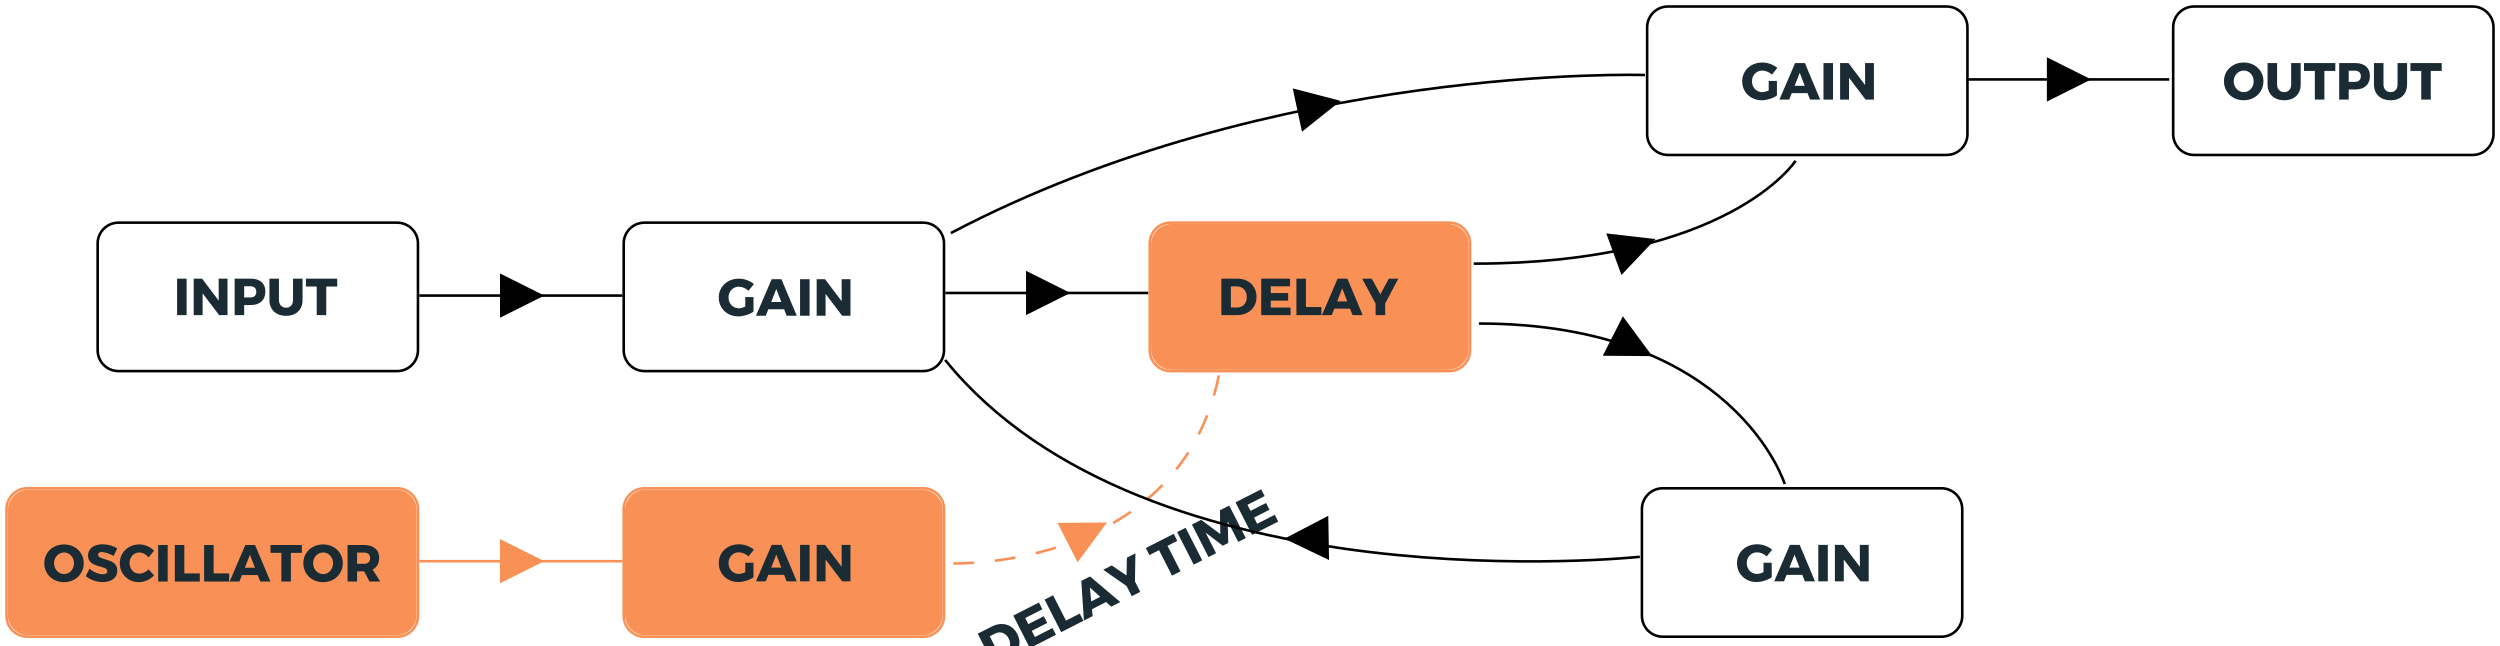
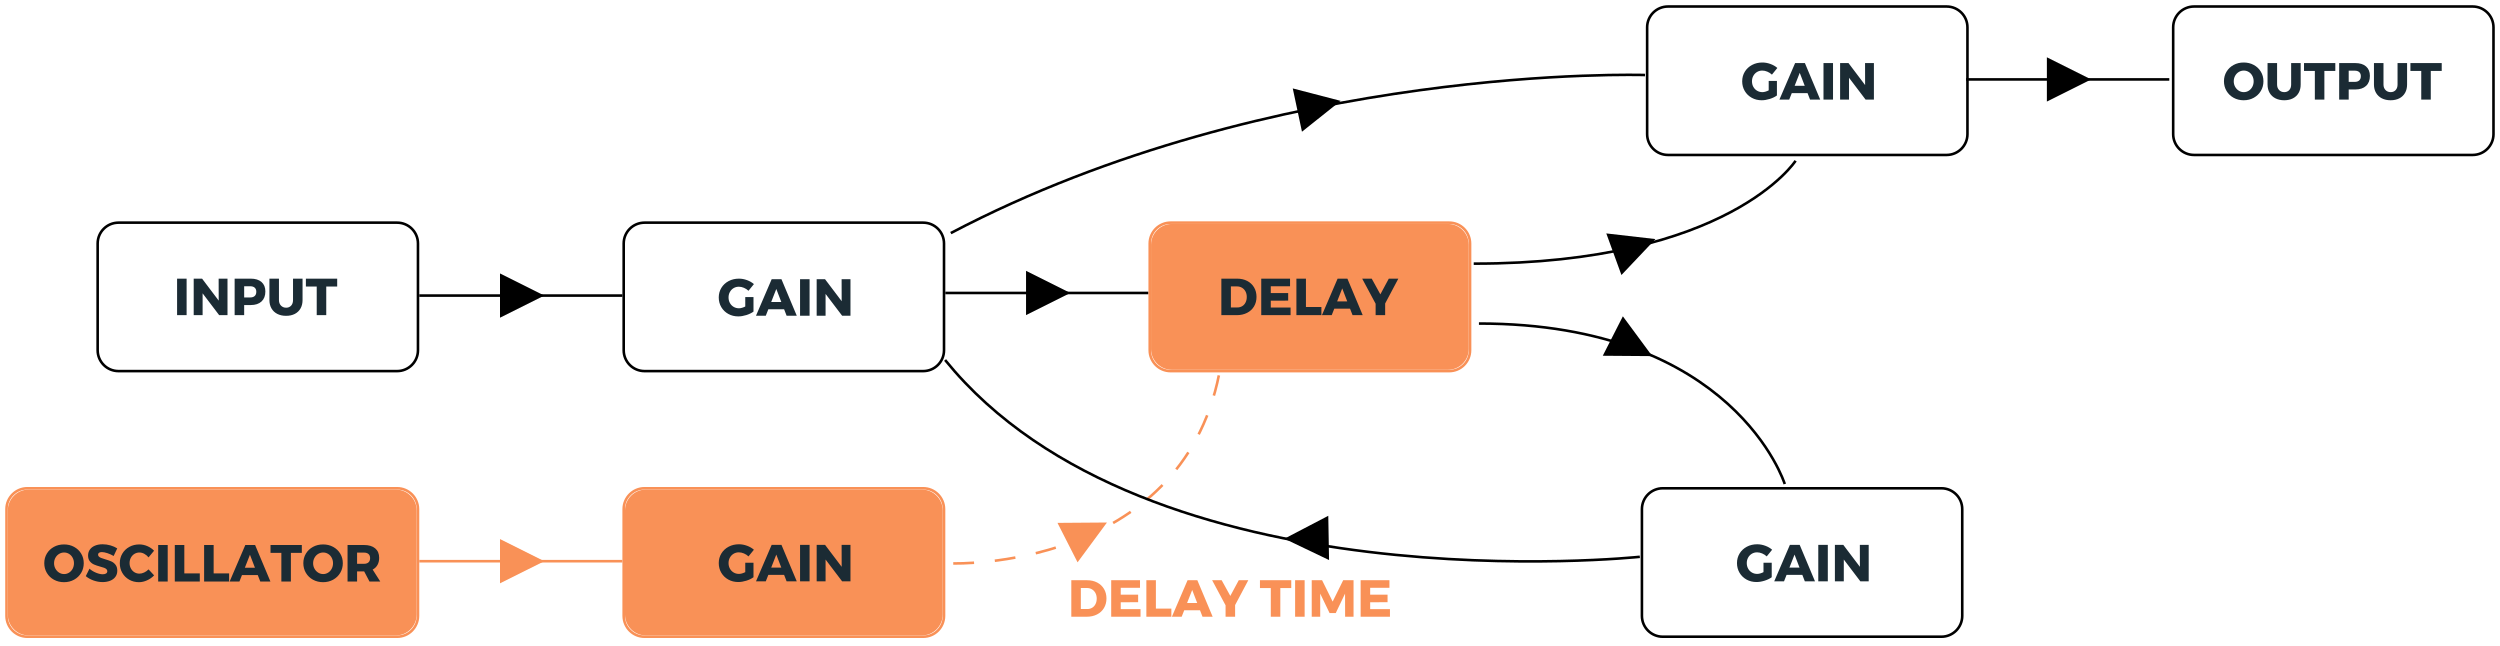
<svg xmlns="http://www.w3.org/2000/svg" xmlns:xlink="http://www.w3.org/1999/xlink" width="960px" height="248px" viewBox="0 0 960 248" version="1.1">
  <defs>
    <rect id="path-1" x="0" y="0" width="157" height="56" rx="8" />
    <rect id="path-2" x="0" y="0" width="122" height="56" rx="8" />
    <rect id="path-3" x="0" y="0" width="122" height="56" rx="8" />
  </defs>
  <g id="Page-1" stroke="none" stroke-width="1" fill="none" fill-rule="evenodd">
    <g id="Flanger" transform="translate(3, 3)">
      <g id="Input-node" transform="translate(35, 83)">
        <rect id="Rectangle-1" stroke="#000000" x="-0.5" y="-0.5" width="123" height="57" rx="8" />
        <path d="M30,21 L33.66,21 L33.66,35.02 L30,35.02 L30,21 Z M45.96,21 L49.36,21 L49.36,35.02 L46.16,35.02 L39.8,26.64 L39.8,35.02 L36.38,35.02 L36.38,21 L39.6,21 L45.98,29.44 L45.96,21 Z M62.42,22.29 C63.407,23.15 63.9,24.36 63.9,25.92 C63.9,27.573 63.407,28.857 62.42,29.77 C61.433,30.683 60.047,31.14 58.26,31.14 L55.76,31.14 L55.76,35.02 L52.1,35.02 L52.1,21 L58.26,21 C60.047,21 61.433,21.43 62.42,22.29 Z M59.81,27.66 C60.217,27.287 60.42,26.747 60.42,26.04 C60.42,25.36 60.217,24.837 59.81,24.47 C59.403,24.103 58.827,23.92 58.08,23.92 L55.76,23.92 L55.76,28.22 L58.08,28.22 C58.827,28.22 59.403,28.033 59.81,27.66 Z M69.9,31.36 C70.42,31.893 71.08,32.16 71.88,32.16 C72.667,32.16 73.303,31.897 73.79,31.37 C74.277,30.843 74.52,30.133 74.52,29.24 L74.52,21 L78.18,21 L78.18,29.24 C78.18,30.453 77.923,31.517 77.41,32.43 C76.897,33.343 76.163,34.047 75.21,34.54 C74.257,35.033 73.14,35.28 71.86,35.28 C70.58,35.28 69.457,35.033 68.49,34.54 C67.523,34.047 66.777,33.343 66.25,32.43 C65.723,31.517 65.46,30.453 65.46,29.24 L65.46,21 L69.12,21 L69.12,29.24 C69.12,30.12 69.38,30.827 69.9,31.36 Z M79.46,21 L91.48,21 L91.48,24.02 L87.28,24.02 L87.28,35.02 L83.62,35.02 L83.62,24.02 L79.46,24.02 L79.46,21 Z" id="INPUT" fill="#1B2B34" />
      </g>
      <g id="Oscillator-node" transform="translate(0, 185)">
        <g id="Rectangle-1">
          <use fill="#F99157" fill-rule="evenodd" xlink:href="#path-1" />
          <rect stroke="#F99157" stroke-width="1" x="-0.5" y="-0.5" width="158" height="57" rx="8" />
        </g>
        <path d="M25.45,22 C26.603,22.627 27.51,23.487 28.17,24.58 C28.83,25.673 29.16,26.9 29.16,28.26 C29.16,29.633 28.83,30.873 28.17,31.98 C27.51,33.087 26.603,33.96 25.45,34.6 C24.297,35.24 23.007,35.56 21.58,35.56 C20.153,35.56 18.863,35.243 17.71,34.61 C16.557,33.977 15.65,33.103 14.99,31.99 C14.33,30.877 14,29.633 14,28.26 C14,26.9 14.33,25.673 14.99,24.58 C15.65,23.487 16.557,22.627 17.71,22 C18.863,21.373 20.153,21.06 21.58,21.06 C23.007,21.06 24.297,21.373 25.45,22 Z M19.69,24.7 C19.097,25.06 18.627,25.557 18.28,26.19 C17.933,26.823 17.76,27.52 17.76,28.28 C17.76,29.053 17.937,29.757 18.29,30.39 C18.643,31.023 19.113,31.523 19.7,31.89 C20.287,32.257 20.927,32.44 21.62,32.44 C22.313,32.44 22.95,32.257 23.53,31.89 C24.11,31.523 24.567,31.023 24.9,30.39 C25.233,29.757 25.4,29.053 25.4,28.28 C25.4,27.52 25.233,26.823 24.9,26.19 C24.567,25.557 24.11,25.06 23.53,24.7 C22.95,24.34 22.313,24.16 21.62,24.16 C20.927,24.16 20.283,24.34 19.69,24.7 Z M38.25,24.42 C37.403,24.14 36.693,24 36.12,24 C35.667,24 35.31,24.083 35.05,24.25 C34.79,24.417 34.66,24.66 34.66,24.98 C34.66,25.287 34.773,25.543 35,25.75 C35.227,25.957 35.507,26.123 35.84,26.25 C36.173,26.377 36.667,26.54 37.32,26.74 C38.293,27.02 39.097,27.3 39.73,27.58 C40.363,27.86 40.907,28.29 41.36,28.87 C41.813,29.45 42.04,30.207 42.04,31.14 C42.04,32.073 41.793,32.87 41.3,33.53 C40.807,34.19 40.13,34.687 39.27,35.02 C38.41,35.353 37.453,35.52 36.4,35.52 C35.24,35.52 34.083,35.317 32.93,34.91 C31.777,34.503 30.78,33.947 29.94,33.24 L31.36,30.38 C32.067,31.007 32.903,31.52 33.87,31.92 C34.837,32.32 35.693,32.52 36.44,32.52 C36.987,32.52 37.417,32.42 37.73,32.22 C38.043,32.02 38.2,31.727 38.2,31.34 C38.2,31.02 38.083,30.753 37.85,30.54 C37.617,30.327 37.323,30.157 36.97,30.03 C36.617,29.903 36.12,29.753 35.48,29.58 C34.52,29.313 33.727,29.043 33.1,28.77 C32.473,28.497 31.937,28.083 31.49,27.53 C31.043,26.977 30.82,26.24 30.82,25.32 C30.82,24.453 31.05,23.693 31.51,23.04 C31.97,22.387 32.623,21.883 33.47,21.53 C34.317,21.177 35.3,21 36.42,21 C37.433,21 38.433,21.143 39.42,21.43 C40.407,21.717 41.273,22.1 42.02,22.58 L40.64,25.5 C39.893,25.06 39.097,24.7 38.25,24.42 Z M52.42,24.67 C51.793,24.33 51.173,24.16 50.56,24.16 C49.853,24.16 49.21,24.337 48.63,24.69 C48.05,25.043 47.593,25.53 47.26,26.15 C46.927,26.77 46.76,27.46 46.76,28.22 C46.76,28.98 46.927,29.67 47.26,30.29 C47.593,30.91 48.05,31.397 48.63,31.75 C49.21,32.103 49.853,32.28 50.56,32.28 C51.133,32.28 51.733,32.133 52.36,31.84 C52.987,31.547 53.547,31.147 54.04,30.64 L56.18,32.94 C55.42,33.74 54.517,34.377 53.47,34.85 C52.423,35.323 51.387,35.56 50.36,35.56 C48.973,35.56 47.72,35.24 46.6,34.6 C45.48,33.96 44.6,33.087 43.96,31.98 C43.32,30.873 43,29.633 43,28.26 C43,26.9 43.327,25.673 43.98,24.58 C44.633,23.487 45.53,22.627 46.67,22 C47.81,21.373 49.087,21.06 50.5,21.06 C51.54,21.06 52.567,21.277 53.58,21.71 C54.593,22.143 55.453,22.733 56.16,23.48 L54.04,26.04 C53.587,25.467 53.047,25.01 52.42,24.67 Z M57.74,21.28 L61.4,21.28 L61.4,35.3 L57.74,35.3 L57.74,21.28 Z M64.12,21.28 L67.78,21.28 L67.78,32.18 L73.72,32.18 L73.72,35.3 L64.12,35.3 L64.12,21.28 Z M75.38,21.28 L79.04,21.28 L79.04,32.18 L84.98,32.18 L84.98,35.3 L75.38,35.3 L75.38,21.28 Z M96.94,35.3 L95.98,32.82 L89.92,32.82 L88.94,35.3 L85.18,35.3 L91.2,21.28 L94.96,21.28 L100.84,35.3 L96.94,35.3 Z M91.02,30.02 L94.9,30.02 L92.98,25.02 L91.02,30.02 Z M100.88,21.28 L112.9,21.28 L112.9,24.3 L108.7,24.3 L108.7,35.3 L105.04,35.3 L105.04,24.3 L100.88,24.3 L100.88,21.28 Z M124.93,22 C126.083,22.627 126.99,23.487 127.65,24.58 C128.31,25.673 128.64,26.9 128.64,28.26 C128.64,29.633 128.31,30.873 127.65,31.98 C126.99,33.087 126.083,33.96 124.93,34.6 C123.777,35.24 122.487,35.56 121.06,35.56 C119.633,35.56 118.343,35.243 117.19,34.61 C116.037,33.977 115.13,33.103 114.47,31.99 C113.81,30.877 113.48,29.633 113.48,28.26 C113.48,26.9 113.81,25.673 114.47,24.58 C115.13,23.487 116.037,22.627 117.19,22 C118.343,21.373 119.633,21.06 121.06,21.06 C122.487,21.06 123.777,21.373 124.93,22 Z M119.17,24.7 C118.577,25.06 118.107,25.557 117.76,26.19 C117.413,26.823 117.24,27.52 117.24,28.28 C117.24,29.053 117.417,29.757 117.77,30.39 C118.123,31.023 118.593,31.523 119.18,31.89 C119.767,32.257 120.407,32.44 121.1,32.44 C121.793,32.44 122.43,32.257 123.01,31.89 C123.59,31.523 124.047,31.023 124.38,30.39 C124.713,29.757 124.88,29.053 124.88,28.28 C124.88,27.52 124.713,26.823 124.38,26.19 C124.047,25.557 123.59,25.06 123.01,24.7 C122.43,24.34 121.793,24.16 121.1,24.16 C120.407,24.16 119.763,24.34 119.17,24.7 Z M138.88,35.3 L136.84,31.42 L134.12,31.42 L134.12,35.3 L130.46,35.3 L130.46,21.28 L136.76,21.28 C138.613,21.28 140.05,21.71 141.07,22.57 C142.09,23.43 142.6,24.64 142.6,26.2 C142.6,27.253 142.387,28.163 141.96,28.93 C141.533,29.697 140.913,30.293 140.1,30.72 L143.02,35.3 L138.88,35.3 Z M134.12,28.5 L136.78,28.5 C137.527,28.5 138.103,28.313 138.51,27.94 C138.917,27.567 139.12,27.027 139.12,26.32 C139.12,25.64 138.917,25.117 138.51,24.75 C138.103,24.383 137.527,24.2 136.78,24.2 L134.12,24.2 L134.12,28.5 Z" id="OSCILLATOR" fill="#1B2B34" />
      </g>
      <g id="Gain-node" transform="translate(237, 83)">
        <rect id="Rectangle-1" stroke="#000000" x="-0.5" y="-0.5" width="123" height="57" rx="8" />
        <path d="M46.18,28.08 L49.34,28.08 L49.34,33.66 C48.593,34.207 47.677,34.65 46.59,34.99 C45.503,35.33 44.473,35.5 43.5,35.5 C42.087,35.5 40.81,35.183 39.67,34.55 C38.53,33.917 37.633,33.047 36.98,31.94 C36.327,30.833 36,29.593 36,28.22 C36,26.86 36.337,25.63 37.01,24.53 C37.683,23.43 38.61,22.567 39.79,21.94 C40.97,21.313 42.287,21 43.74,21 C44.78,21 45.82,21.19 46.86,21.57 C47.9,21.95 48.78,22.46 49.5,23.1 L47.42,25.66 C46.913,25.18 46.33,24.8 45.67,24.52 C45.01,24.24 44.36,24.1 43.72,24.1 C42.973,24.1 42.3,24.28 41.7,24.64 C41.1,25 40.627,25.493 40.28,26.12 C39.933,26.747 39.76,27.447 39.76,28.22 C39.76,29.007 39.933,29.717 40.28,30.35 C40.627,30.983 41.107,31.48 41.72,31.84 C42.333,32.2 43.013,32.38 43.76,32.38 C44.467,32.38 45.273,32.153 46.18,31.7 L46.18,28.08 Z M62.06,35.24 L61.1,32.76 L55.04,32.76 L54.06,35.24 L50.3,35.24 L56.32,21.22 L60.08,21.22 L65.96,35.24 L62.06,35.24 Z M56.14,29.96 L60.02,29.96 L58.1,24.96 L56.14,29.96 Z M67.22,21.22 L70.88,21.22 L70.88,35.24 L67.22,35.24 L67.22,21.22 Z M83.18,21.22 L86.58,21.22 L86.58,35.24 L83.38,35.24 L77.02,26.86 L77.02,35.24 L73.6,35.24 L73.6,21.22 L76.82,21.22 L83.2,29.66 L83.18,21.22 Z" id="GAIN" fill="#1B2B34" />
      </g>
      <g id="Output-node" transform="translate(832, 0)">
        <rect id="Rectangle-1" stroke="#000000" x="-0.5" y="-0.5" width="123" height="57" rx="8" />
        <path d="M30.45,21.94 C31.603,22.567 32.51,23.427 33.17,24.52 C33.83,25.613 34.16,26.84 34.16,28.2 C34.16,29.573 33.83,30.813 33.17,31.92 C32.51,33.027 31.603,33.9 30.45,34.54 C29.297,35.18 28.007,35.5 26.58,35.5 C25.153,35.5 23.863,35.183 22.71,34.55 C21.557,33.917 20.65,33.043 19.99,31.93 C19.33,30.817 19,29.573 19,28.2 C19,26.84 19.33,25.613 19.99,24.52 C20.65,23.427 21.557,22.567 22.71,21.94 C23.863,21.313 25.153,21 26.58,21 C28.007,21 29.297,21.313 30.45,21.94 Z M24.69,24.64 C24.097,25 23.627,25.497 23.28,26.13 C22.933,26.763 22.76,27.46 22.76,28.22 C22.76,28.993 22.937,29.697 23.29,30.33 C23.643,30.963 24.113,31.463 24.7,31.83 C25.287,32.197 25.927,32.38 26.62,32.38 C27.313,32.38 27.95,32.197 28.53,31.83 C29.11,31.463 29.567,30.963 29.9,30.33 C30.233,29.697 30.4,28.993 30.4,28.22 C30.4,27.46 30.233,26.763 29.9,26.13 C29.567,25.497 29.11,25 28.53,24.64 C27.95,24.28 27.313,24.1 26.62,24.1 C25.927,24.1 25.283,24.28 24.69,24.64 Z M40.18,31.58 C40.7,32.113 41.36,32.38 42.16,32.38 C42.947,32.38 43.583,32.117 44.07,31.59 C44.557,31.063 44.8,30.353 44.8,29.46 L44.8,21.22 L48.46,21.22 L48.46,29.46 C48.46,30.673 48.203,31.737 47.69,32.65 C47.177,33.563 46.443,34.267 45.49,34.76 C44.537,35.253 43.42,35.5 42.14,35.5 C40.86,35.5 39.737,35.253 38.77,34.76 C37.803,34.267 37.057,33.563 36.53,32.65 C36.003,31.737 35.74,30.673 35.74,29.46 L35.74,21.22 L39.4,21.22 L39.4,29.46 C39.4,30.34 39.66,31.047 40.18,31.58 Z M49.74,21.22 L61.76,21.22 L61.76,24.24 L57.56,24.24 L57.56,35.24 L53.9,35.24 L53.9,24.24 L49.74,24.24 L49.74,21.22 Z M73.56,22.51 C74.547,23.37 75.04,24.58 75.04,26.14 C75.04,27.793 74.547,29.077 73.56,29.99 C72.573,30.903 71.187,31.36 69.4,31.36 L66.9,31.36 L66.9,35.24 L63.24,35.24 L63.24,21.22 L69.4,21.22 C71.187,21.22 72.573,21.65 73.56,22.51 Z M70.95,27.88 C71.357,27.507 71.56,26.967 71.56,26.26 C71.56,25.58 71.357,25.057 70.95,24.69 C70.543,24.323 69.967,24.14 69.22,24.14 L66.9,24.14 L66.9,28.44 L69.22,28.44 C69.967,28.44 70.543,28.253 70.95,27.88 Z M81.04,31.58 C81.56,32.113 82.22,32.38 83.02,32.38 C83.807,32.38 84.443,32.117 84.93,31.59 C85.417,31.063 85.66,30.353 85.66,29.46 L85.66,21.22 L89.32,21.22 L89.32,29.46 C89.32,30.673 89.063,31.737 88.55,32.65 C88.037,33.563 87.303,34.267 86.35,34.76 C85.397,35.253 84.28,35.5 83,35.5 C81.72,35.5 80.597,35.253 79.63,34.76 C78.663,34.267 77.917,33.563 77.39,32.65 C76.863,31.737 76.6,30.673 76.6,29.46 L76.6,21.22 L80.26,21.22 L80.26,29.46 C80.26,30.34 80.52,31.047 81.04,31.58 Z M90.6,21.22 L102.62,21.22 L102.62,24.24 L98.42,24.24 L98.42,35.24 L94.76,35.24 L94.76,24.24 L90.6,24.24 L90.6,21.22 Z" id="OUTPUT" fill="#1B2B34" />
      </g>
      <g id="Line" transform="translate(158, 102)">
        <path d="M0.5,8.5 L77.506,8.5" stroke="#000000" stroke-linecap="square" />
        <polygon id="Triangle-1" fill="#000000" points="31 17 31 0 48 8.5" />
      </g>
      <g id="Gain-node" transform="translate(237, 185)">
        <g id="Rectangle-1">
          <use fill="#F99157" fill-rule="evenodd" xlink:href="#path-2" />
          <rect stroke="#F99157" stroke-width="1" x="-0.5" y="-0.5" width="123" height="57" rx="8" />
        </g>
        <path d="M46.18,28.08 L49.34,28.08 L49.34,33.66 C48.593,34.207 47.677,34.65 46.59,34.99 C45.503,35.33 44.473,35.5 43.5,35.5 C42.087,35.5 40.81,35.183 39.67,34.55 C38.53,33.917 37.633,33.047 36.98,31.94 C36.327,30.833 36,29.593 36,28.22 C36,26.86 36.337,25.63 37.01,24.53 C37.683,23.43 38.61,22.567 39.79,21.94 C40.97,21.313 42.287,21 43.74,21 C44.78,21 45.82,21.19 46.86,21.57 C47.9,21.95 48.78,22.46 49.5,23.1 L47.42,25.66 C46.913,25.18 46.33,24.8 45.67,24.52 C45.01,24.24 44.36,24.1 43.72,24.1 C42.973,24.1 42.3,24.28 41.7,24.64 C41.1,25 40.627,25.493 40.28,26.12 C39.933,26.747 39.76,27.447 39.76,28.22 C39.76,29.007 39.933,29.717 40.28,30.35 C40.627,30.983 41.107,31.48 41.72,31.84 C42.333,32.2 43.013,32.38 43.76,32.38 C44.467,32.38 45.273,32.153 46.18,31.7 L46.18,28.08 Z M62.06,35.24 L61.1,32.76 L55.04,32.76 L54.06,35.24 L50.3,35.24 L56.32,21.22 L60.08,21.22 L65.96,35.24 L62.06,35.24 Z M56.14,29.96 L60.02,29.96 L58.1,24.96 L56.14,29.96 Z M67.22,21.22 L70.88,21.22 L70.88,35.24 L67.22,35.24 L67.22,21.22 Z M83.18,21.22 L86.58,21.22 L86.58,35.24 L83.38,35.24 L77.02,26.86 L77.02,35.24 L73.6,35.24 L73.6,21.22 L76.82,21.22 L83.2,29.66 L83.18,21.22 Z" id="GAIN" fill="#1B2B34" />
      </g>
      <g id="Line" transform="translate(158, 204)">
        <path d="M0.5,8.5 L77.506,8.5" stroke="#F99157" stroke-linecap="square" />
        <polygon id="Triangle-1" fill="#F99157" points="31 17 31 0 48 8.5" />
      </g>
-       <g id="Line" transform="translate(422.0361, 197.0677) rotate(-27) translate(-422.0361, -197.0677) translate(357.5361, 166.0677)">
-         <path d="M4.552,18.723 C4.552,18.723 80.935,60.623 128.513,0.322" id="Path-42" stroke="#F99157" stroke-dasharray="8,8" />
-         <polygon id="Triangle-1" fill="#F99157" points="47.273 40.028 47.273 23.028 64.273 31.528" />
-         <path d="M10.601,47.92 C11.728,48.507 12.604,49.33 13.231,50.39 C13.858,51.45 14.171,52.667 14.171,54.04 C14.171,55.413 13.854,56.633 13.221,57.7 C12.588,58.767 11.694,59.593 10.541,60.18 C9.388,60.767 8.064,61.06 6.571,61.06 L0.671,61.06 L0.671,47.04 L6.711,47.04 C8.178,47.04 9.474,47.333 10.601,47.92 Z M8.691,57.6 C9.238,57.267 9.664,56.793 9.971,56.18 C10.278,55.567 10.431,54.867 10.431,54.08 C10.431,53.28 10.268,52.573 9.941,51.96 C9.614,51.347 9.164,50.87 8.591,50.53 C8.018,50.19 7.364,50.02 6.631,50.02 L4.331,50.02 L4.331,58.1 L6.811,58.1 C7.518,58.1 8.144,57.933 8.691,57.6 Z M15.991,47.04 L27.051,47.04 L27.051,49.96 L19.651,49.96 L19.651,52.58 L26.331,52.58 L26.331,55.48 L19.651,55.5 L19.651,58.14 L27.251,58.14 L27.251,61.06 L15.991,61.06 L15.991,47.04 Z M29.491,47.04 L33.151,47.04 L33.151,57.94 L39.091,57.94 L39.091,61.06 L29.491,61.06 L29.491,47.04 Z M51.051,61.06 L50.091,58.58 L44.031,58.58 L43.051,61.06 L39.291,61.06 L45.311,47.04 L49.071,47.04 L54.951,61.06 L51.051,61.06 Z M45.131,55.78 L49.011,55.78 L47.091,50.78 L45.131,55.78 Z M68.631,47.04 L63.571,56.58 L63.571,61.06 L59.911,61.06 L59.911,56.68 L54.751,47.04 L58.411,47.04 L61.731,53.06 L64.971,47.04 L68.631,47.04 Z M73.111,47.04 L85.131,47.04 L85.131,50.06 L80.931,50.06 L80.931,61.06 L77.271,61.06 L77.271,50.06 L73.111,50.06 L73.111,47.04 Z M86.611,47.04 L90.271,47.04 L90.271,61.06 L86.611,61.06 L86.611,47.04 Z M92.991,47.04 L96.971,47.04 L101.031,55.24 L105.071,47.04 L109.051,47.04 L109.051,61.06 L105.811,61.06 L105.791,52.18 L102.211,59.66 L99.851,59.66 L96.251,52.18 L96.251,61.06 L92.991,61.06 L92.991,47.04 Z M111.771,47.04 L122.831,47.04 L122.831,49.96 L115.431,49.96 L115.431,52.58 L122.111,52.58 L122.111,55.48 L115.431,55.5 L115.431,58.14 L123.031,58.14 L123.031,61.06 L111.771,61.06 L111.771,47.04 Z" id="DELAY-TIME" fill="#1B2B34" />
+       <g id="Line" transform="translate(448.3399, 215.6516) rotate(-27) translate(-448.3399, -215.6516) translate(372.8399, 156.1516)">
+         <path d="M0.552,18.723 C0.552,18.723 76.935,60.623 124.513,0.322" id="Path-42" stroke="#F99157" stroke-dasharray="8,8" />
+         <polygon id="Triangle-1" fill="#F99157" points="43.273 40.028 43.273 23.028 60.273 31.528" />
+         <path d="M38.09,72.954 C39.217,73.541 40.093,74.364 40.72,75.424 C41.347,76.484 41.66,77.701 41.66,79.074 C41.66,80.448 41.343,81.668 40.71,82.734 C40.077,83.801 39.183,84.628 38.03,85.214 C36.877,85.801 35.553,86.094 34.06,86.094 L28.16,86.094 L28.16,72.074 L34.2,72.074 C35.667,72.074 36.963,72.368 38.09,72.954 Z M36.18,82.634 C36.727,82.301 37.153,81.828 37.46,81.214 C37.767,80.601 37.92,79.901 37.92,79.114 C37.92,78.314 37.757,77.608 37.43,76.994 C37.103,76.381 36.653,75.904 36.08,75.564 C35.507,75.224 34.853,75.054 34.12,75.054 L31.82,75.054 L31.82,83.134 L34.3,83.134 C35.007,83.134 35.633,82.968 36.18,82.634 Z M43.48,72.074 L54.54,72.074 L54.54,74.994 L47.14,74.994 L47.14,77.614 L53.82,77.614 L53.82,80.514 L47.14,80.534 L47.14,83.174 L54.74,83.174 L54.74,86.094 L43.48,86.094 L43.48,72.074 Z M56.98,72.074 L60.64,72.074 L60.64,82.974 L66.58,82.974 L66.58,86.094 L56.98,86.094 L56.98,72.074 Z M78.54,86.094 L77.58,83.614 L71.52,83.614 L70.54,86.094 L66.78,86.094 L72.8,72.074 L76.56,72.074 L82.44,86.094 L78.54,86.094 Z M72.62,80.814 L76.5,80.814 L74.58,75.814 L72.62,80.814 Z M96.12,72.074 L91.06,81.614 L91.06,86.094 L87.4,86.094 L87.4,81.714 L82.24,72.074 L85.9,72.074 L89.22,78.094 L92.46,72.074 L96.12,72.074 Z M100.6,72.074 L112.62,72.074 L112.62,75.094 L108.42,75.094 L108.42,86.094 L104.76,86.094 L104.76,75.094 L100.6,75.094 L100.6,72.074 Z M114.1,72.074 L117.76,72.074 L117.76,86.094 L114.1,86.094 L114.1,72.074 Z M120.48,72.074 L124.46,72.074 L128.52,80.274 L132.56,72.074 L136.54,72.074 L136.54,86.094 L133.3,86.094 L133.28,77.214 L129.7,84.694 L127.34,84.694 L123.74,77.214 L123.74,86.094 L120.48,86.094 L120.48,72.074 Z M139.26,72.074 L150.32,72.074 L150.32,74.994 L142.92,74.994 L142.92,77.614 L149.6,77.614 L149.6,80.514 L142.92,80.534 L142.92,83.174 L150.52,83.174 L150.52,86.094 L139.26,86.094 L139.26,72.074 Z" id="DELAY-TIME" fill="#F99157" transform="translate(89.34008, 79.08433) rotate(27) translate(-89.34008, -79.08433) " />
      </g>
      <g id="Gain-node" transform="translate(630, 0)">
        <rect id="Rectangle-1" stroke="#000000" x="-0.5" y="-0.5" width="123" height="57" rx="8" />
        <path d="M46.18,28.08 L49.34,28.08 L49.34,33.66 C48.593,34.207 47.677,34.65 46.59,34.99 C45.503,35.33 44.473,35.5 43.5,35.5 C42.087,35.5 40.81,35.183 39.67,34.55 C38.53,33.917 37.633,33.047 36.98,31.94 C36.327,30.833 36,29.593 36,28.22 C36,26.86 36.337,25.63 37.01,24.53 C37.683,23.43 38.61,22.567 39.79,21.94 C40.97,21.313 42.287,21 43.74,21 C44.78,21 45.82,21.19 46.86,21.57 C47.9,21.95 48.78,22.46 49.5,23.1 L47.42,25.66 C46.913,25.18 46.33,24.8 45.67,24.52 C45.01,24.24 44.36,24.1 43.72,24.1 C42.973,24.1 42.3,24.28 41.7,24.64 C41.1,25 40.627,25.493 40.28,26.12 C39.933,26.747 39.76,27.447 39.76,28.22 C39.76,29.007 39.933,29.717 40.28,30.35 C40.627,30.983 41.107,31.48 41.72,31.84 C42.333,32.2 43.013,32.38 43.76,32.38 C44.467,32.38 45.273,32.153 46.18,31.7 L46.18,28.08 Z M62.06,35.24 L61.1,32.76 L55.04,32.76 L54.06,35.24 L50.3,35.24 L56.32,21.22 L60.08,21.22 L65.96,35.24 L62.06,35.24 Z M56.14,29.96 L60.02,29.96 L58.1,24.96 L56.14,29.96 Z M67.22,21.22 L70.88,21.22 L70.88,35.24 L67.22,35.24 L67.22,21.22 Z M83.18,21.22 L86.58,21.22 L86.58,35.24 L83.38,35.24 L77.02,26.86 L77.02,35.24 L73.6,35.24 L73.6,21.22 L76.82,21.22 L83.2,29.66 L83.18,21.22 Z" id="GAIN" fill="#1B2B34" />
      </g>
      <g id="Line" transform="translate(362, 25)">
        <path d="M266.688,0.812 C266.688,0.812 124.445,-3.824 0.105,61.504" id="Path-32" stroke="#000000" />
        <polygon id="Triangle-1" fill="#000000" transform="translate(141.5, 12.5) rotate(-12) translate(-141.5, -12.5) " points="133 21 133 4 150 12.5" />
      </g>
      <g id="Gain-node" transform="translate(628, 185)">
        <rect id="Rectangle-1" stroke="#000000" x="-0.5" y="-0.5" width="123" height="57" rx="8" />
        <path d="M46.18,28.08 L49.34,28.08 L49.34,33.66 C48.593,34.207 47.677,34.65 46.59,34.99 C45.503,35.33 44.473,35.5 43.5,35.5 C42.087,35.5 40.81,35.183 39.67,34.55 C38.53,33.917 37.633,33.047 36.98,31.94 C36.327,30.833 36,29.593 36,28.22 C36,26.86 36.337,25.63 37.01,24.53 C37.683,23.43 38.61,22.567 39.79,21.94 C40.97,21.313 42.287,21 43.74,21 C44.78,21 45.82,21.19 46.86,21.57 C47.9,21.95 48.78,22.46 49.5,23.1 L47.42,25.66 C46.913,25.18 46.33,24.8 45.67,24.52 C45.01,24.24 44.36,24.1 43.72,24.1 C42.973,24.1 42.3,24.28 41.7,24.64 C41.1,25 40.627,25.493 40.28,26.12 C39.933,26.747 39.76,27.447 39.76,28.22 C39.76,29.007 39.933,29.717 40.28,30.35 C40.627,30.983 41.107,31.48 41.72,31.84 C42.333,32.2 43.013,32.38 43.76,32.38 C44.467,32.38 45.273,32.153 46.18,31.7 L46.18,28.08 Z M62.06,35.24 L61.1,32.76 L55.04,32.76 L54.06,35.24 L50.3,35.24 L56.32,21.22 L60.08,21.22 L65.96,35.24 L62.06,35.24 Z M56.14,29.96 L60.02,29.96 L58.1,24.96 L56.14,29.96 Z M67.22,21.22 L70.88,21.22 L70.88,35.24 L67.22,35.24 L67.22,21.22 Z M83.18,21.22 L86.58,21.22 L86.58,35.24 L83.38,35.24 L77.02,26.86 L77.02,35.24 L73.6,35.24 L73.6,21.22 L76.82,21.22 L83.2,29.66 L83.18,21.22 Z" id="GAIN" fill="#1B2B34" />
      </g>
      <g id="Line" transform="translate(359, 135)">
        <path d="M267.688,75.812 C267.688,75.812 78.59,95.949 0.91,0.238" id="Path-32" stroke="#000000" />
        <polygon id="Triangle-1" fill="#000000" transform="translate(139.7106, 68.71062) rotate(179) translate(-139.7106, -68.71062) " points="131.211 77.211 131.211 60.211 148.211 68.711" />
      </g>
      <g id="Line" transform="translate(562, 58)">
        <path d="M124.512,0.738 C124.512,0.738 99.062,40.238 0.91,40.238" id="Path-32" stroke="#000000" />
        <polygon id="Triangle-1" fill="#000000" transform="translate(62.71063, 33.71063) rotate(-20) translate(-62.71063, -33.71063) " points="54.211 42.211 54.211 25.211 71.211 33.711" />
      </g>
      <g id="Line" transform="translate(564, 118)">
        <path d="M118.348,64.867 C118.348,64.867 99.062,3.238 0.91,3.238" id="Path-32" stroke="#000000" />
        <polygon id="Triangle-1" fill="#000000" transform="translate(59.89456, 11.89456) rotate(27) translate(-59.89456, -11.89456) " points="51.395 20.395 51.395 3.395 68.395 11.895" />
      </g>
      <g id="Line" transform="translate(360, 101)">
        <path d="M0.5,8.5 L77.506,8.5" stroke="#000000" stroke-linecap="square" />
        <polygon id="Triangle-1" fill="#000000" points="31 17 31 0 48 8.5" />
      </g>
      <g id="Delay-node" transform="translate(439, 83)">
        <g id="Rectangle-1">
          <use fill="#F99157" fill-rule="evenodd" xlink:href="#path-3" />
          <rect stroke="#F99157" stroke-width="1" x="-0.5" y="-0.5" width="123" height="57" rx="8" />
        </g>
        <path d="M36.93,21.88 C38.057,22.467 38.933,23.29 39.56,24.35 C40.187,25.41 40.5,26.627 40.5,28 C40.5,29.373 40.183,30.593 39.55,31.66 C38.917,32.727 38.023,33.553 36.87,34.14 C35.717,34.727 34.393,35.02 32.9,35.02 L27,35.02 L27,21 L33.04,21 C34.507,21 35.803,21.293 36.93,21.88 Z M35.02,31.56 C35.567,31.227 35.993,30.753 36.3,30.14 C36.607,29.527 36.76,28.827 36.76,28.04 C36.76,27.24 36.597,26.533 36.27,25.92 C35.943,25.307 35.493,24.83 34.92,24.49 C34.347,24.15 33.693,23.98 32.96,23.98 L30.66,23.98 L30.66,32.06 L33.14,32.06 C33.847,32.06 34.473,31.893 35.02,31.56 Z M42.32,21 L53.38,21 L53.38,23.92 L45.98,23.92 L45.98,26.54 L52.66,26.54 L52.66,29.44 L45.98,29.46 L45.98,32.1 L53.58,32.1 L53.58,35.02 L42.32,35.02 L42.32,21 Z M55.82,21 L59.48,21 L59.48,31.9 L65.42,31.9 L65.42,35.02 L55.82,35.02 L55.82,21 Z M77.38,35.02 L76.42,32.54 L70.36,32.54 L69.38,35.02 L65.62,35.02 L71.64,21 L75.4,21 L81.28,35.02 L77.38,35.02 Z M71.46,29.74 L75.34,29.74 L73.42,24.74 L71.46,29.74 Z M94.96,21 L89.9,30.54 L89.9,35.02 L86.24,35.02 L86.24,30.64 L81.08,21 L84.74,21 L88.06,27.02 L91.3,21 L94.96,21 Z" id="DELAY" fill="#1B2B34" />
      </g>
      <g id="Line" transform="translate(752, 19)">
        <path d="M0.5,8.5 L77.506,8.5" stroke="#000000" stroke-linecap="square" />
        <polygon id="Triangle-1" fill="#000000" points="31 17 31 0 48 8.5" />
      </g>
    </g>
  </g>
</svg>
